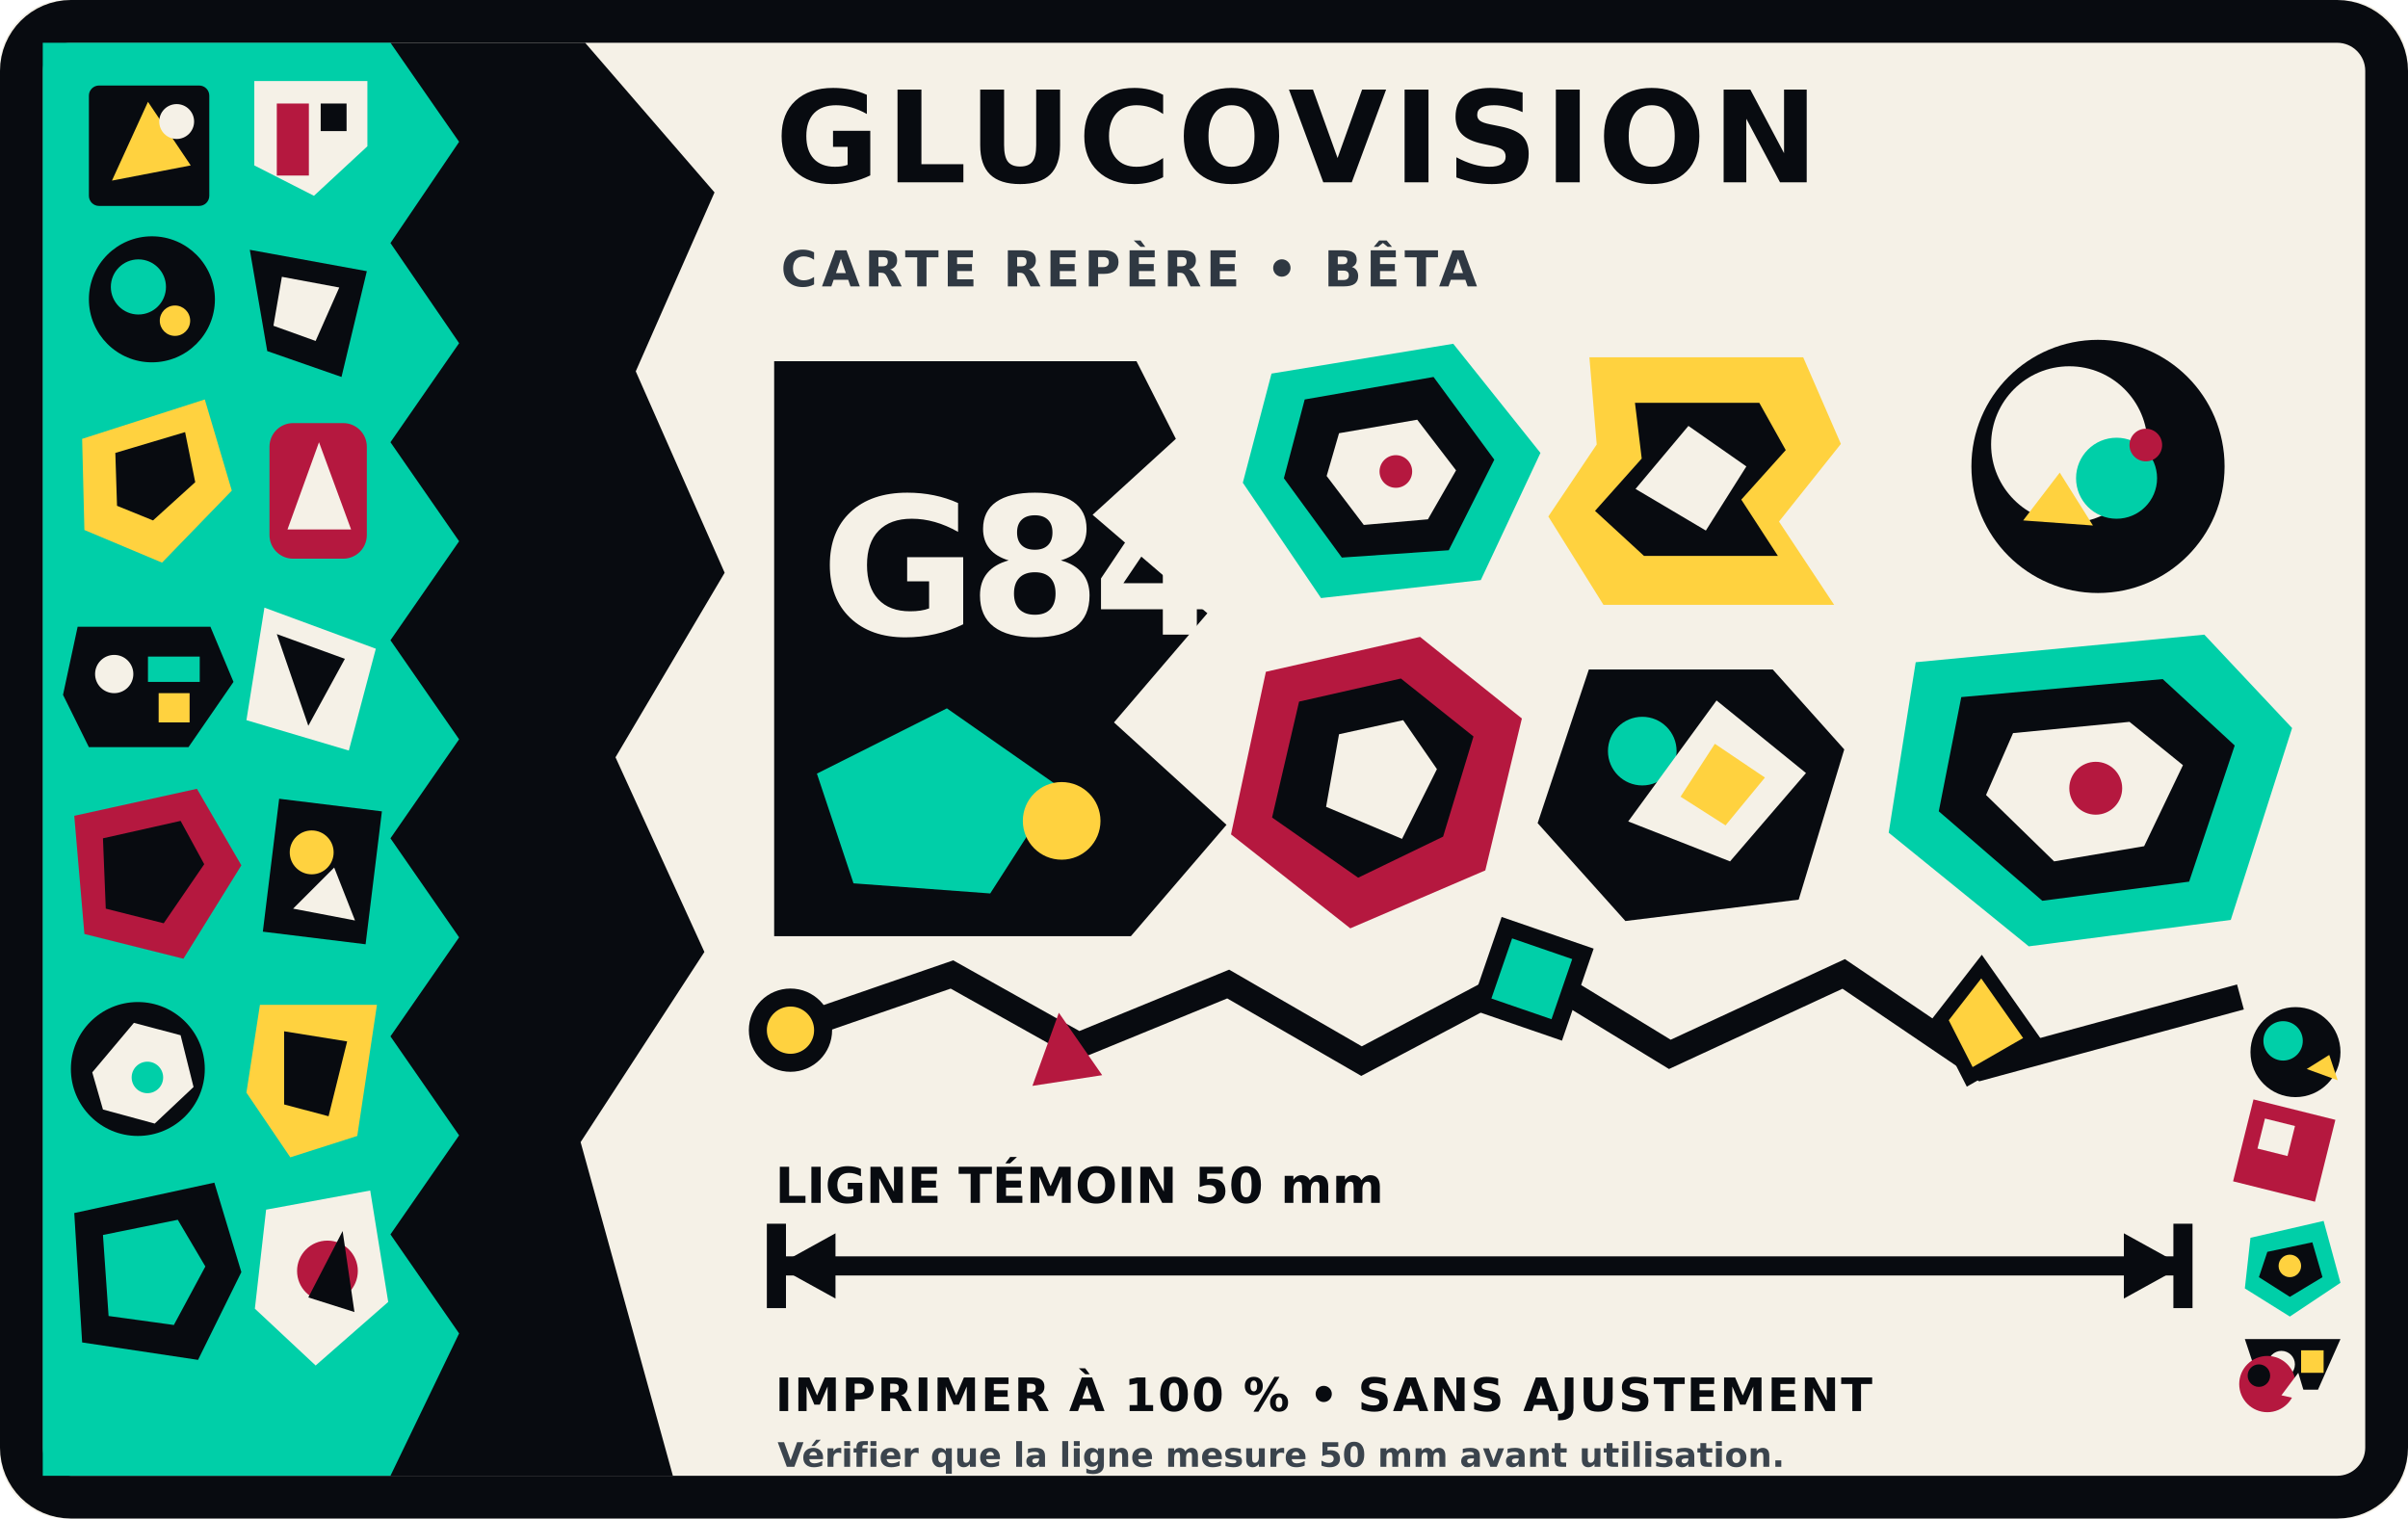
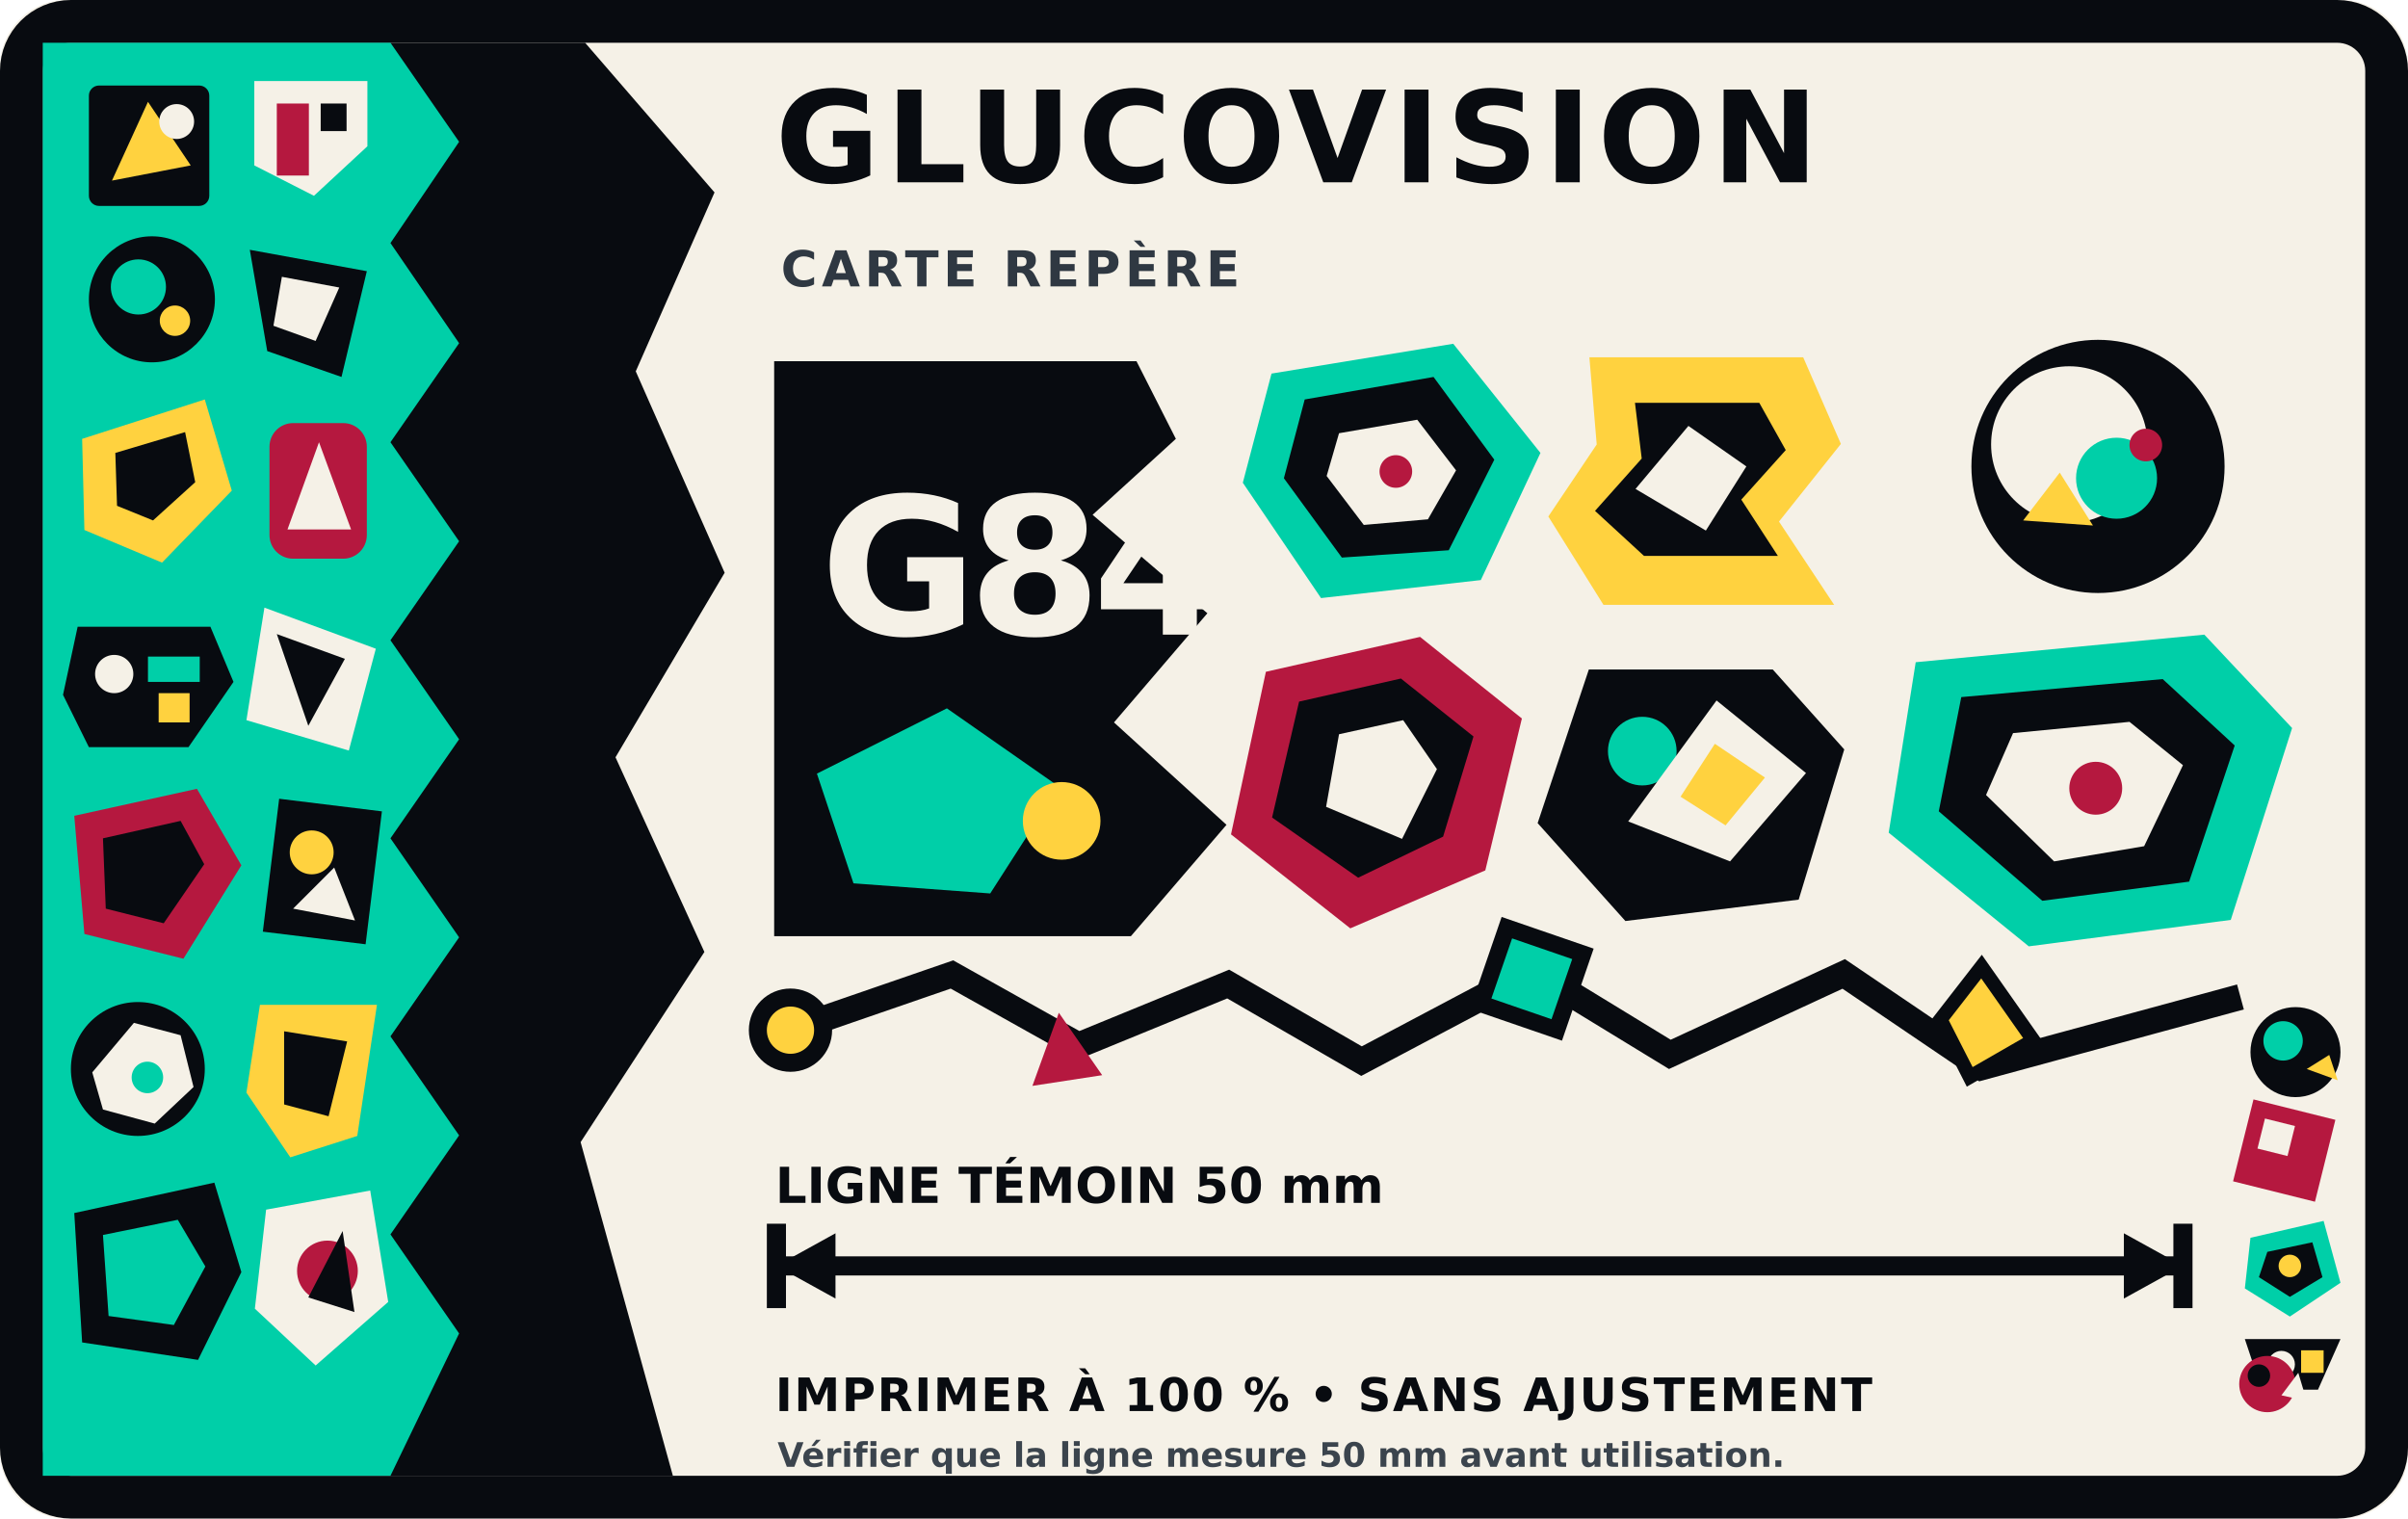
<svg xmlns="http://www.w3.org/2000/svg" width="85.60mm" height="53.98mm" viewBox="0 0 4280 2699" role="img" aria-labelledby="title desc" shape-rendering="geometricPrecision" text-rendering="geometricPrecision">
  <rect width="4280" height="2699" rx="118" fill="#f5f1e7" />
  <rect x="38" y="38" width="4204" height="2623" rx="88" fill="none" stroke="#080b10" stroke-width="76" />
  <path d="M76 76H1040L1270 342L1130 660L1288 1018L1094 1346L1252 1692L1032 2030L1196 2623H76Z" fill="#080b10" />
  <path d="M76 76H694L816 252L694 432L816 610L694 786L816 962L694 1138L816 1314L694 1490L816 1666L694 1842L816 2018L694 2194L816 2370L694 2623H76Z" fill="#00cfa8" />
  <rect x="158" y="152" width="214" height="214" rx="18" fill="#080b10" />
  <path d="M199 321L263 181L339 294Z" fill="#ffd23f" />
  <circle cx="314" cy="216" r="31" fill="#f5f1e7" />
  <path d="M452 144H653V260L558 348L452 294Z" fill="#f5f1e7" />
  <rect x="492" y="184" width="57" height="128" fill="#b5183f" />
  <rect x="570" y="184" width="46" height="49" fill="#080b10" />
  <circle cx="270" cy="532" r="112" fill="#080b10" />
  <circle cx="246" cy="510" r="49" fill="#00cfa8" />
  <circle cx="311" cy="570" r="27" fill="#ffd23f" />
  <path d="M444 444L652 482L607 670L475 624Z" fill="#080b10" />
  <path d="M501 492L603 511L561 606L486 579Z" fill="#f5f1e7" />
  <path d="M146 780L364 710L412 872L288 1000L150 942Z" fill="#ffd23f" />
  <path d="M205 805L329 768L347 857L272 925L208 899Z" fill="#080b10" />
  <rect x="479" y="752" width="173" height="241" rx="42" fill="#b5183f" />
  <path d="M511 941L567 786L624 941Z" fill="#f5f1e7" />
  <path d="M138 1114H374L415 1212L335 1328H158L112 1235Z" fill="#080b10" />
  <circle cx="203" cy="1198" r="34" fill="#f5f1e7" />
  <rect x="263" y="1167" width="92" height="45" fill="#00cfa8" />
  <rect x="282" y="1232" width="55" height="52" fill="#ffd23f" />
  <path d="M470 1080L668 1153L620 1334L438 1280Z" fill="#f5f1e7" />
  <path d="M492 1127L613 1171L548 1290Z" fill="#080b10" />
  <path d="M132 1450L350 1402L429 1538L326 1704L150 1660Z" fill="#b5183f" />
  <path d="M183 1490L321 1459L363 1536L291 1641L188 1615Z" fill="#080b10" />
  <rect x="481" y="1430" width="184" height="238" transform="rotate(7 573 1549)" fill="#080b10" />
  <circle cx="554" cy="1515" r="39" fill="#ffd23f" />
  <path d="M521 1615L594 1542L631 1636Z" fill="#f5f1e7" />
  <circle cx="245" cy="1900" r="119" fill="#080b10" />
  <path d="M164 1906L238 1818L321 1840L344 1932L275 1997L183 1972Z" fill="#f5f1e7" />
  <circle cx="262" cy="1915" r="28" fill="#00cfa8" />
  <path d="M462 1786H670L635 2019L516 2057L438 1942Z" fill="#ffd23f" />
  <path d="M505 1833L617 1851L584 1984L505 1963Z" fill="#080b10" />
  <path d="M132 2156L381 2102L429 2261L352 2417L146 2386Z" fill="#080b10" />
  <path d="M183 2195L316 2168L365 2251L309 2355L193 2339Z" fill="#00cfa8" />
  <path d="M473 2150L658 2116L690 2314L561 2427L453 2326Z" fill="#f5f1e7" />
  <circle cx="582" cy="2259" r="54" fill="#b5183f" />
  <path d="M548 2306L609 2188L630 2332Z" fill="#080b10" />
  <text x="1378" y="324" font-family="DejaVu Sans, Arial, sans-serif" font-size="226" font-weight="800" letter-spacing="11" fill="#080b10">GLUCOVISION</text>
-   <text x="1388" y="509" font-family="DejaVu Sans, Arial, sans-serif" font-size="88" font-weight="700" letter-spacing="8" fill="#2f3842">CARTE REPÈRE • BÊTA</text>
+   <text x="1388" y="509" font-family="DejaVu Sans, Arial, sans-serif" font-size="88" font-weight="700" letter-spacing="8" fill="#2f3842">CARTE REPÈRE</text>
  <path d="M1376 642H2020L2090 780L1942 915L2146 1090L1980 1284L2180 1466L2010 1664H1376Z" fill="#080b10" />
  <text x="1458" y="1128" font-family="DejaVu Sans, Arial, sans-serif" font-size="340" font-weight="900" letter-spacing="-16" fill="#f5f1e7">G84</text>
  <path d="M1452 1375L1683 1259L1882 1398L1760 1588L1517 1570Z" fill="#00cfa8" />
  <circle cx="1887" cy="1459" r="69" fill="#ffd23f" />
  <path d="M2260 664L2583 611L2738 805L2632 1031L2348 1063L2209 858Z" fill="#00cfa8" />
  <path d="M2319 710L2548 670L2656 817L2575 978L2385 991L2282 850Z" fill="#080b10" />
  <path d="M2380 770L2519 746L2588 836L2538 923L2424 933L2358 846Z" fill="#f5f1e7" />
  <circle cx="2481" cy="838" r="29" fill="#b5183f" />
  <path d="M2825 635H3205L3272 789L3162 927L3260 1075H2850L2752 918L2838 790Z" fill="#ffd23f" />
  <path d="M2906 716H3127L3174 800L3095 888L3160 988H2922L2835 908L2918 815Z" fill="#080b10" />
  <path d="M3001 757L3104 829L3032 943L2907 869Z" fill="#f5f1e7" />
  <circle cx="3729" cy="829" r="225" fill="#080b10" />
  <circle cx="3678" cy="790" r="139" fill="#f5f1e7" />
  <circle cx="3762" cy="850" r="72" fill="#00cfa8" />
  <circle cx="3814" cy="791" r="29" fill="#b5183f" />
  <path d="M3596 925L3661 840L3720 934Z" fill="#ffd23f" />
  <path d="M2250 1194L2524 1132L2705 1277L2640 1547L2400 1650L2188 1483Z" fill="#b5183f" />
  <path d="M2309 1247L2490 1206L2619 1309L2565 1487L2414 1560L2261 1453Z" fill="#080b10" />
  <path d="M2380 1305L2494 1280L2554 1367L2492 1491L2357 1434Z" fill="#f5f1e7" />
  <path d="M2824 1190H3151L3278 1332L3197 1599L2889 1637L2733 1463Z" fill="#080b10" />
  <circle cx="2919" cy="1335" r="61" fill="#00cfa8" />
  <path d="M3051 1245L3210 1374L3075 1531L2894 1460Z" fill="#f5f1e7" />
  <path d="M3048 1322L3137 1382L3067 1467L2987 1416Z" fill="#ffd23f" />
  <path d="M3405 1177L3918 1128L4074 1294L3965 1635L3606 1682L3357 1480Z" fill="#00cfa8" />
  <path d="M3486 1239L3844 1207L3972 1325L3891 1567L3630 1601L3446 1442Z" fill="#080b10" />
  <path d="M3578 1303L3785 1283L3880 1360L3811 1504L3651 1531L3530 1413Z" fill="#f5f1e7" />
  <circle cx="3725" cy="1401" r="47" fill="#b5183f" />
  <path d="M1405 1831L1692 1732L1917 1858L2183 1749L2420 1886L2724 1725L2968 1874L3277 1731L3522 1897L3960 1778" fill="none" stroke="#080b10" stroke-width="46" stroke-linecap="square" stroke-linejoin="miter" />
  <circle cx="1405" cy="1831" r="58" fill="#ffd23f" stroke="#080b10" stroke-width="32" />
  <path d="M1882 1800L1959 1911L1835 1930Z" fill="#b5183f" />
  <rect x="2651" y="1668" width="143" height="143" transform="rotate(19 2722 1740)" fill="#00cfa8" stroke="#080b10" stroke-width="30" />
  <path d="M3449 1812L3522 1718L3614 1849L3501 1914Z" fill="#ffd23f" stroke="#080b10" stroke-width="25" />
  <circle cx="4080" cy="1870" r="80" fill="#080b10" />
  <circle cx="4058" cy="1850" r="35" fill="#00cfa8" />
  <path d="M4100 1900L4140 1875L4155 1920Z" fill="#ffd23f" />
  <rect x="3985" y="1970" width="150" height="150" transform="rotate(14 4060 2045)" fill="#b5183f" />
  <rect x="4013" y="1998" width="55" height="55" transform="rotate(14 4060 2045)" fill="#f5f1e7" />
  <path d="M4000 2200L4130 2170L4160 2280L4070 2340L3990 2290Z" fill="#00cfa8" />
  <path d="M4030 2225L4110 2208L4128 2270L4070 2305L4015 2270Z" fill="#080b10" />
  <circle cx="4070" cy="2250" r="20" fill="#ffd23f" />
  <path d="M3990 2380H4160L4120 2470H4020Z" fill="#080b10" />
  <circle cx="4055" cy="2425" r="24" fill="#f5f1e7" />
  <rect x="4090" y="2400" width="40" height="40" fill="#ffd23f" />
  <circle cx="4030" cy="2460" r="50" fill="#b5183f" />
  <circle cx="4015" cy="2445" r="20" fill="#080b10" />
  <path d="M4055 2480L4085 2440L4100 2490Z" fill="#f5f1e7" />
  <text x="1378" y="2138" font-family="DejaVu Sans, Arial, sans-serif" font-size="88" font-weight="700" fill="#080b10">LIGNE TÉMOIN 50 mm</text>
  <line x1="1380" y1="2250" x2="3880" y2="2250" stroke="#080b10" stroke-width="34" />
  <line x1="1380" y1="2175" x2="1380" y2="2325" stroke="#080b10" stroke-width="34" />
  <line x1="3880" y1="2175" x2="3880" y2="2325" stroke="#080b10" stroke-width="34" />
  <path d="M1380 2250L1485 2192V2308Z" fill="#080b10" />
  <path d="M3880 2250L3775 2192V2308Z" fill="#080b10" />
  <text x="1378" y="2508" font-family="DejaVu Sans, Arial, sans-serif" font-size="82" font-weight="800" letter-spacing="3" fill="#080b10">IMPRIMER À 100 % • SANS AJUSTEMENT</text>
  <text x="1382" y="2607" font-family="DejaVu Sans, Arial, sans-serif" font-size="60" font-weight="600" fill="#3b444d">Vérifier que la ligne mesure 50 mm avant utilisation.</text>
</svg>
